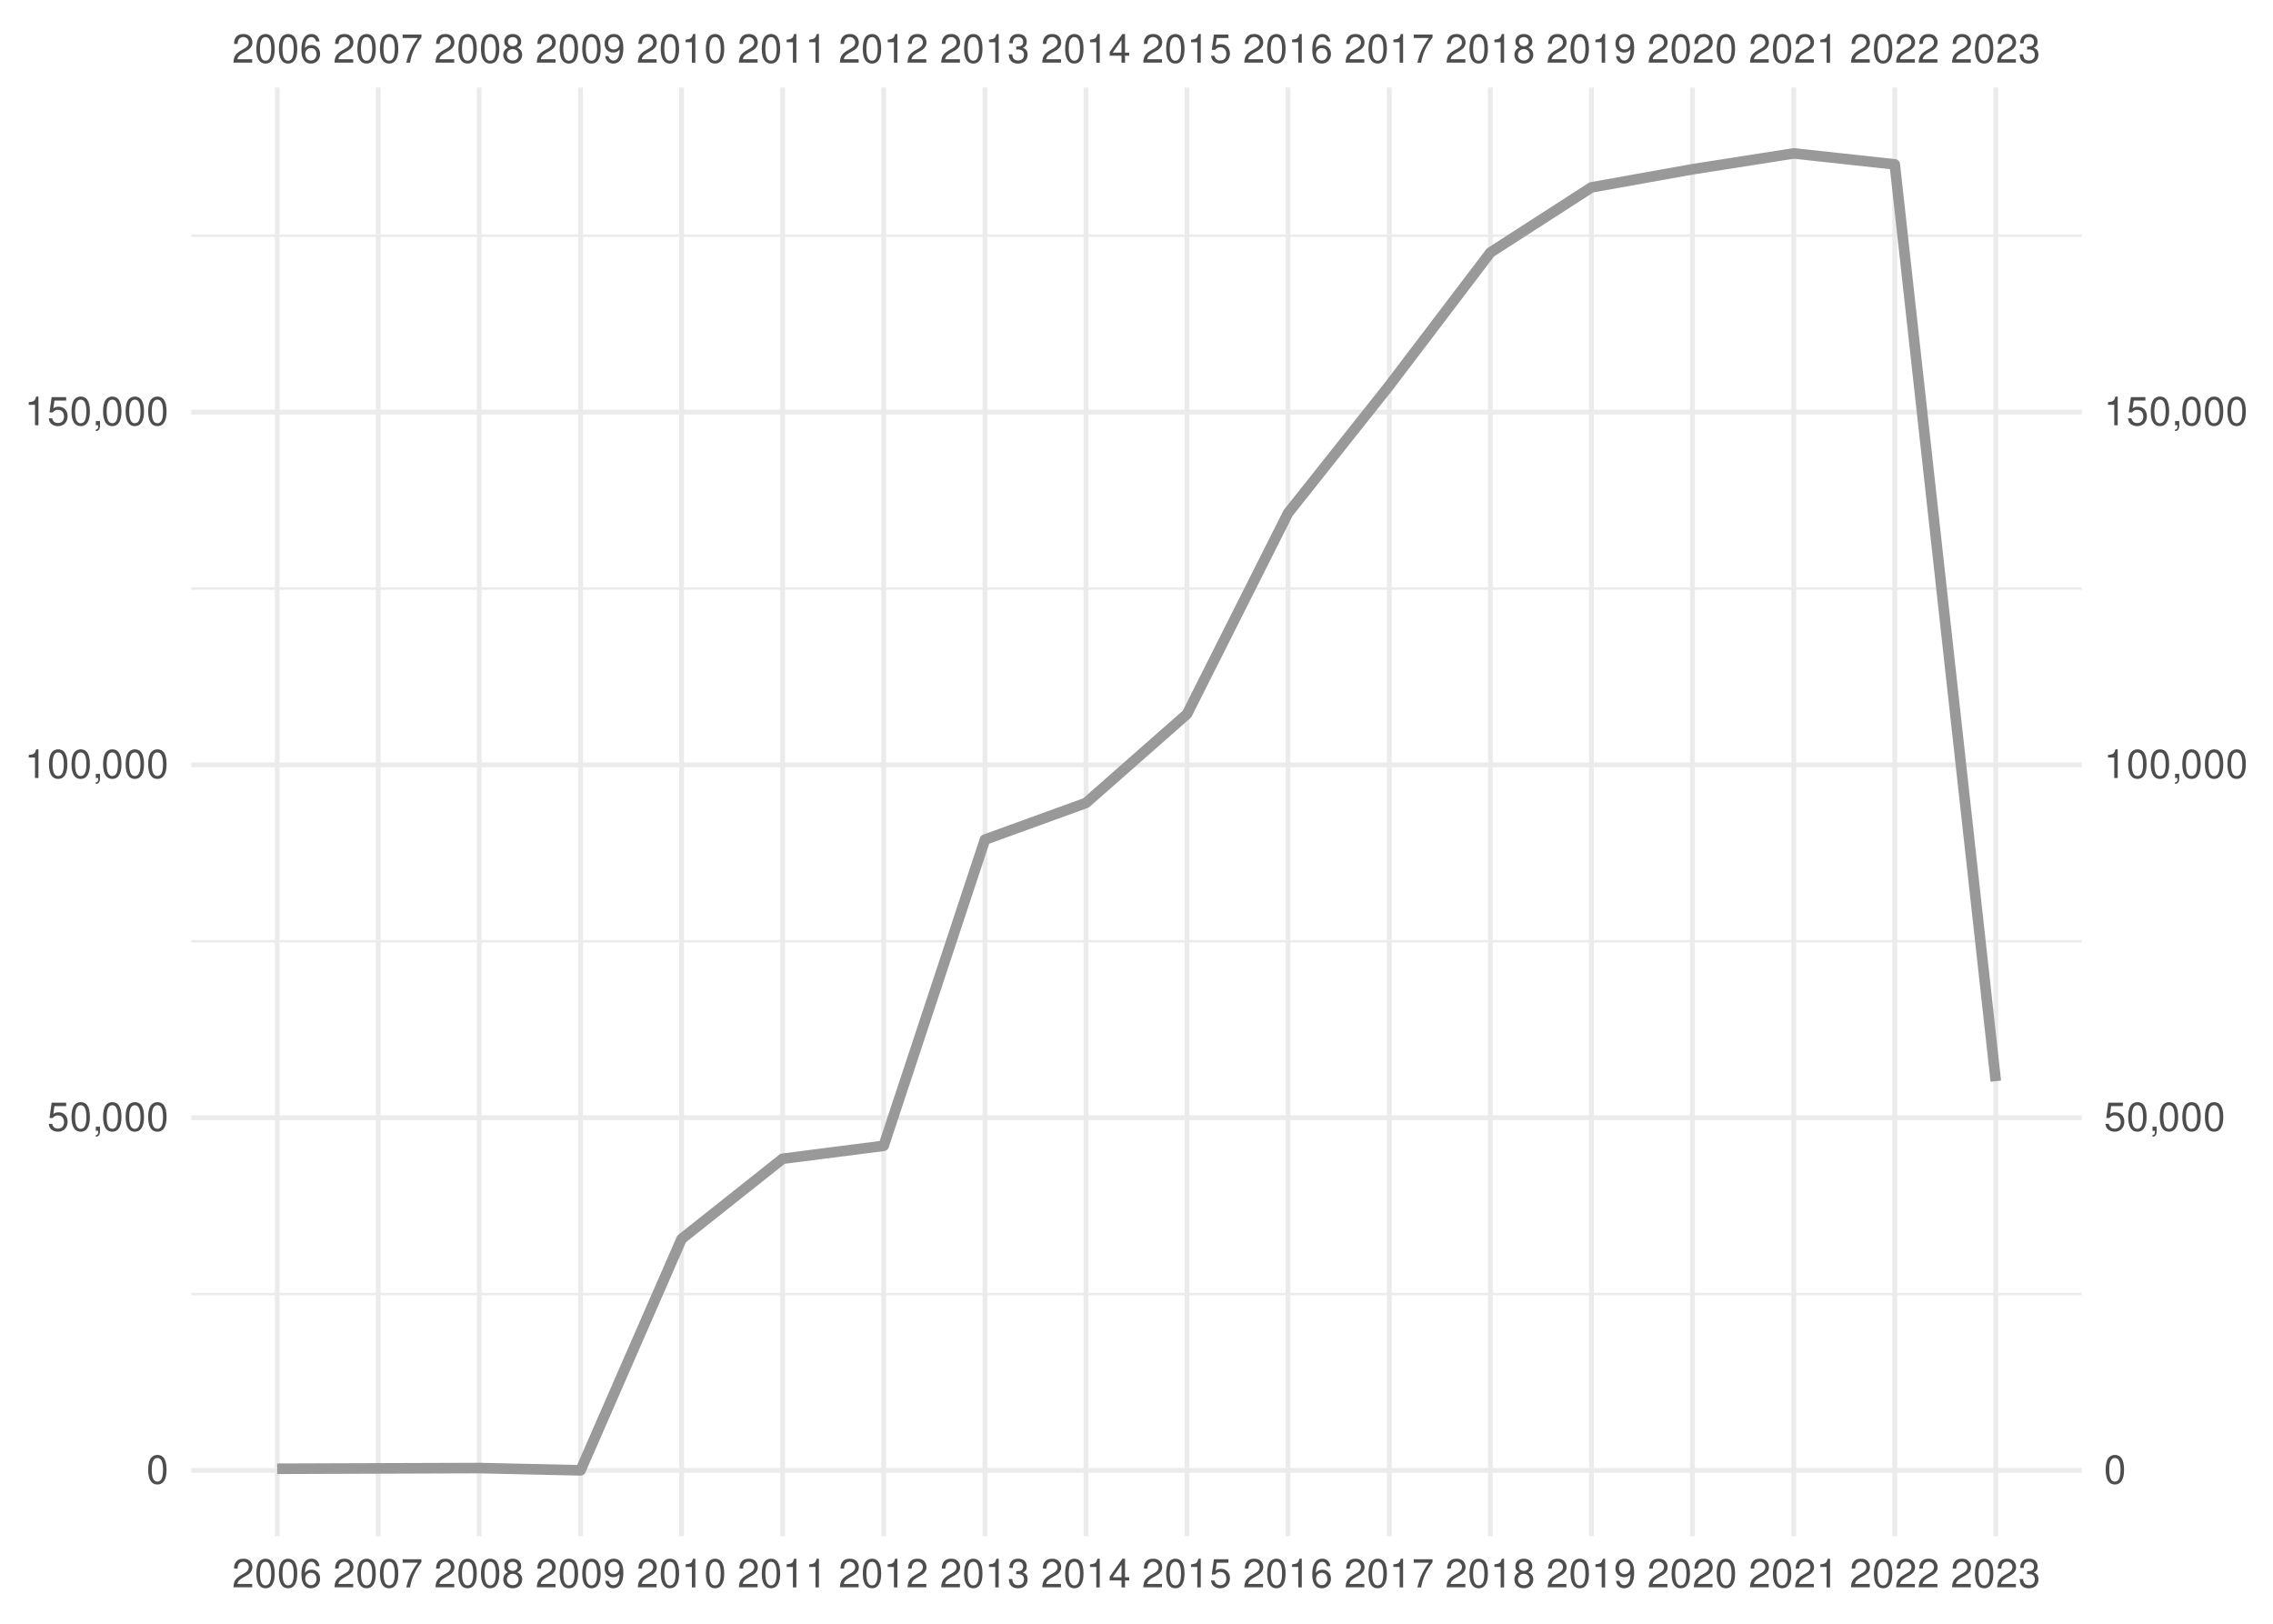
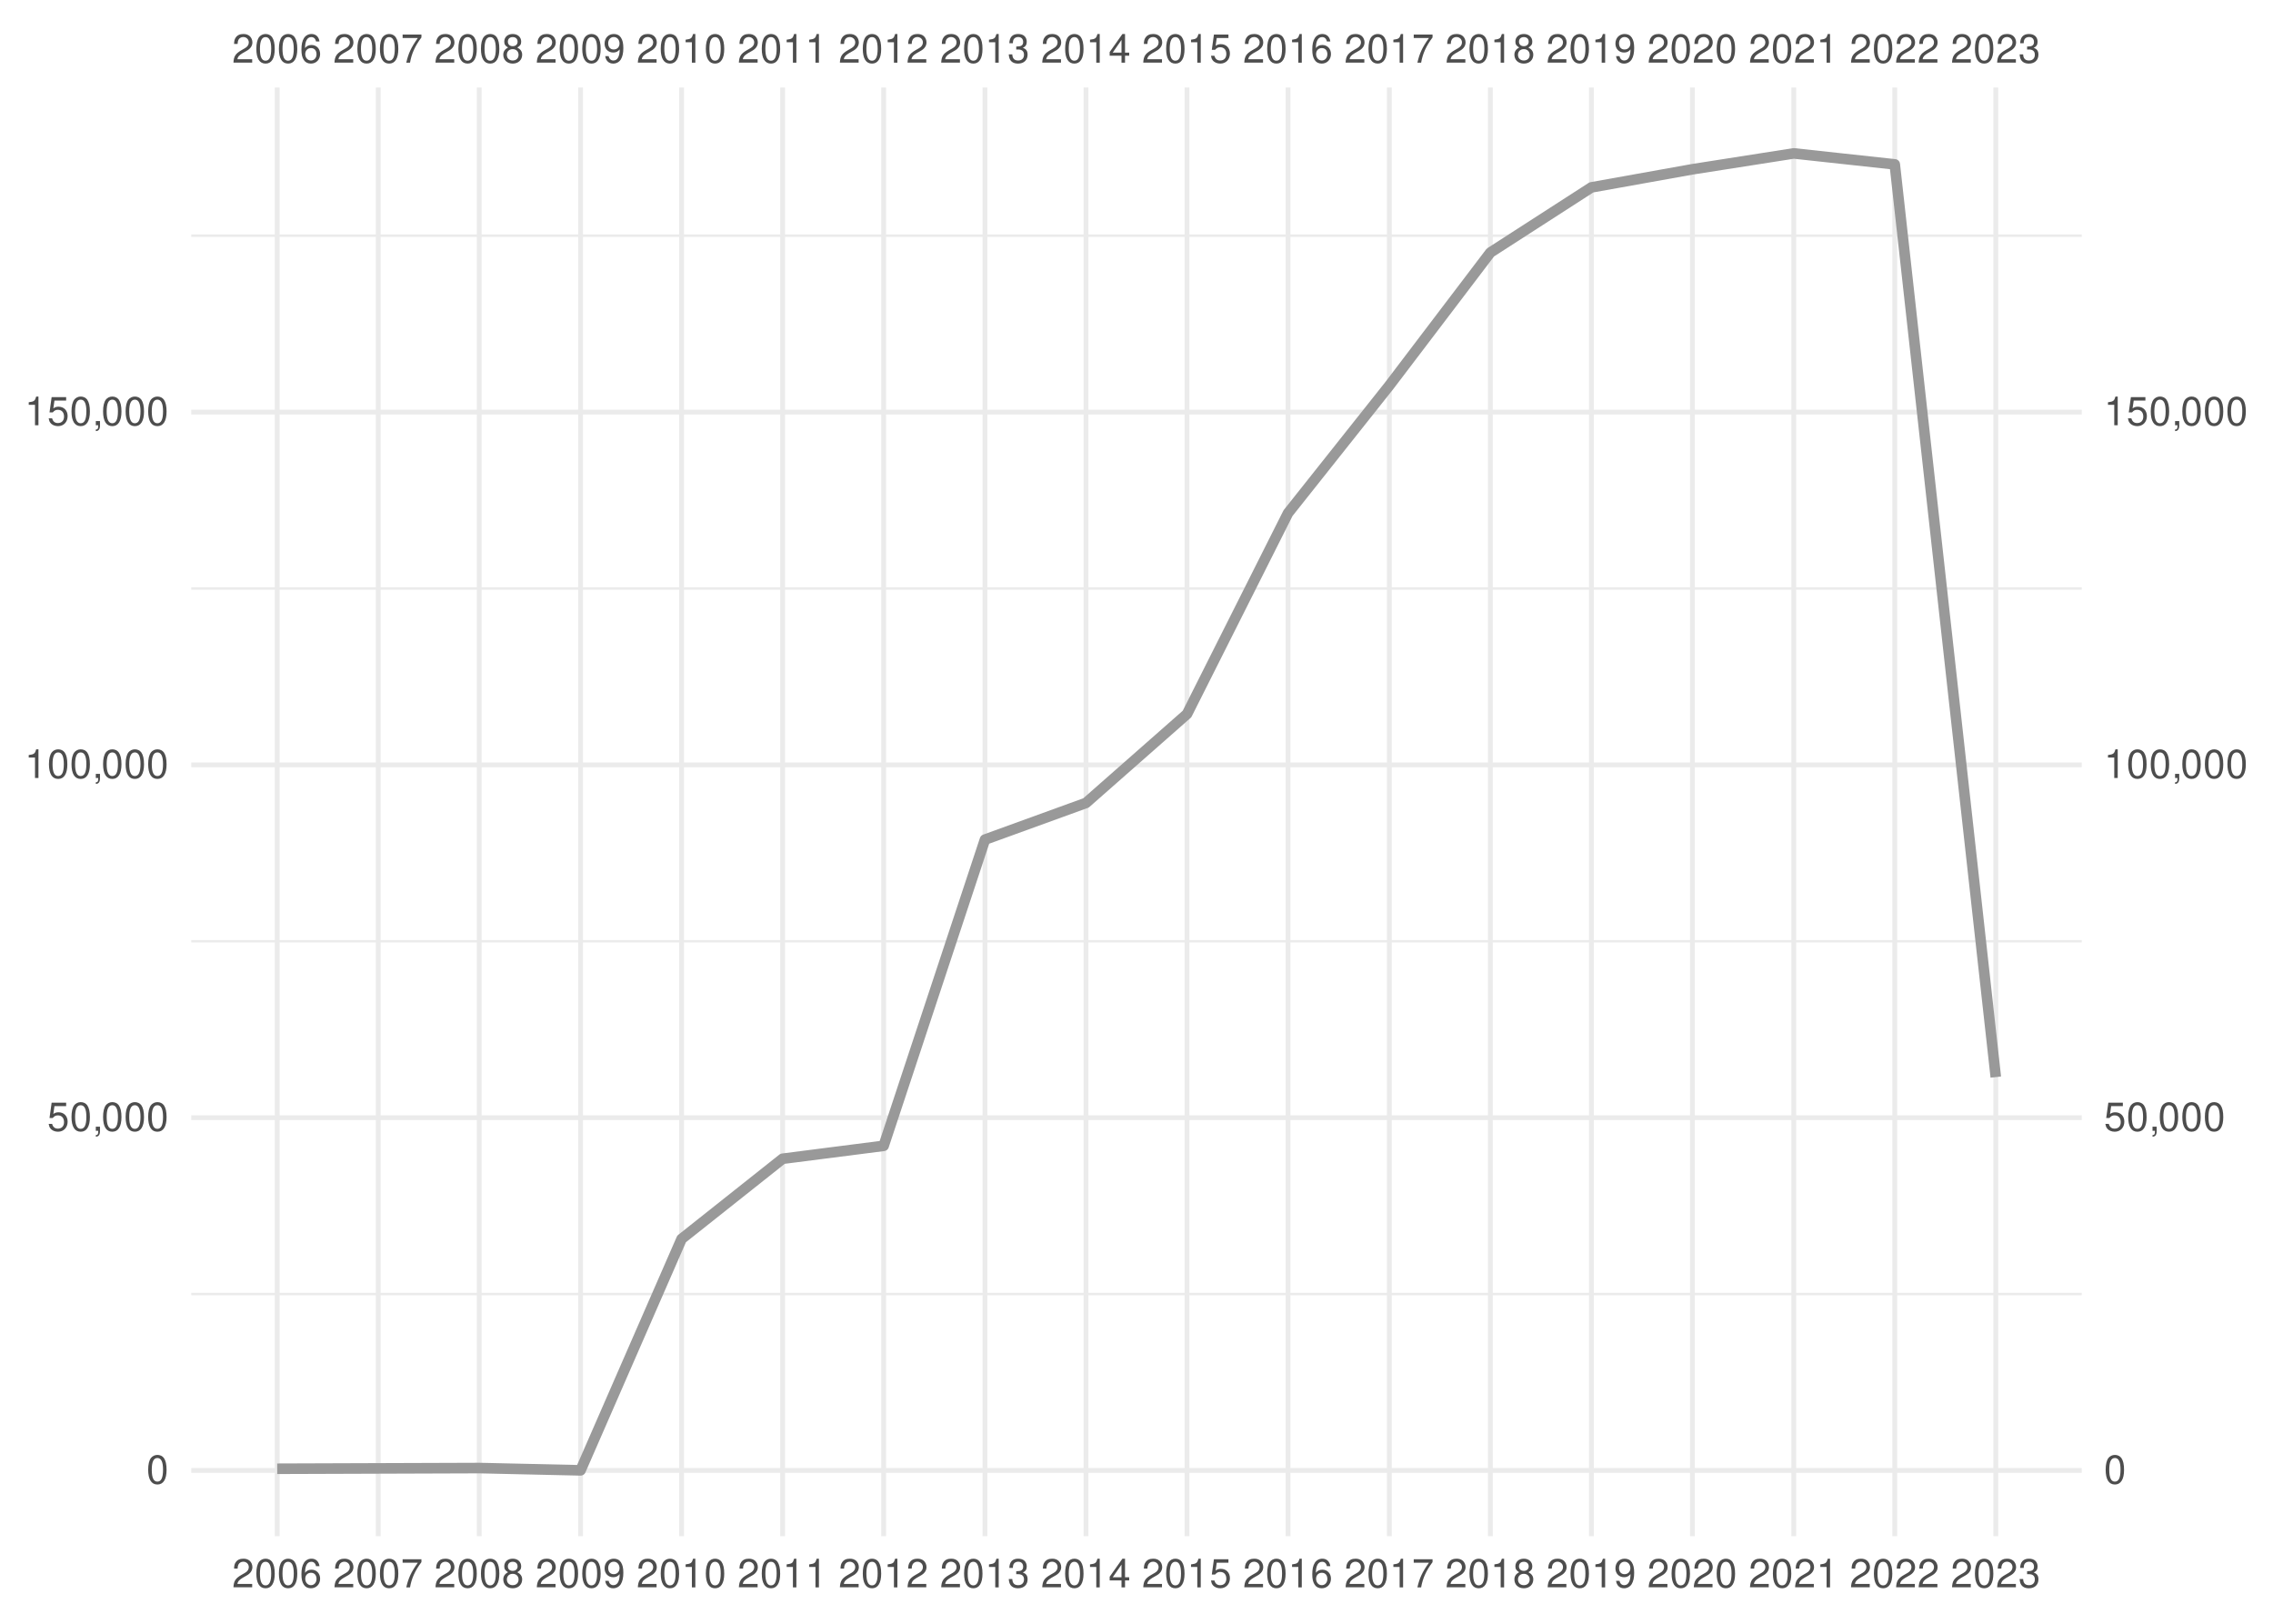
<svg xmlns="http://www.w3.org/2000/svg" xmlns:xlink="http://www.w3.org/1999/xlink" width="504pt" height="360pt" viewBox="0 0 504 360" version="1.1">
  <defs>
    <g>
      <symbol overflow="visible" id="glyph0-0">
        <path style="stroke:none;" d="" />
      </symbol>
      <symbol overflow="visible" id="glyph0-1">
        <path style="stroke:none;" d="M 4.453 -0.766 L 1.172 -0.766 C 1.25 -1.297 1.531 -1.625 2.297 -2.094 L 3.172 -2.594 C 4.047 -3.062 4.5 -3.719 4.5 -4.5 C 4.5 -5.031 4.281 -5.531 3.922 -5.875 C 3.547 -6.203 3.094 -6.359 2.5 -6.359 C 1.703 -6.359 1.125 -6.078 0.781 -5.531 C 0.547 -5.203 0.453 -4.797 0.438 -4.156 L 1.219 -4.156 C 1.234 -4.594 1.297 -4.844 1.406 -5.062 C 1.594 -5.438 2 -5.688 2.469 -5.688 C 3.172 -5.688 3.703 -5.172 3.703 -4.484 C 3.703 -3.969 3.406 -3.531 2.859 -3.219 L 2.047 -2.75 C 0.75 -2 0.375 -1.406 0.297 -0.016 L 4.453 -0.016 Z M 4.453 -0.766 " />
      </symbol>
      <symbol overflow="visible" id="glyph0-2">
        <path style="stroke:none;" d="M 2.422 -6.359 C 1.844 -6.359 1.312 -6.094 0.984 -5.672 C 0.578 -5.109 0.375 -4.25 0.375 -3.078 C 0.375 -0.938 1.078 0.203 2.422 0.203 C 3.734 0.203 4.453 -0.938 4.453 -3.031 C 4.453 -4.25 4.266 -5.078 3.859 -5.672 C 3.531 -6.109 3.016 -6.359 2.422 -6.359 Z M 2.422 -5.672 C 3.25 -5.672 3.672 -4.828 3.672 -3.094 C 3.672 -1.281 3.266 -0.438 2.406 -0.438 C 1.578 -0.438 1.172 -1.312 1.172 -3.062 C 1.172 -4.828 1.578 -5.672 2.422 -5.672 Z M 2.422 -5.672 " />
      </symbol>
      <symbol overflow="visible" id="glyph0-3">
        <path style="stroke:none;" d="M 4.375 -4.703 C 4.234 -5.75 3.562 -6.359 2.609 -6.359 C 1.922 -6.359 1.312 -6.031 0.938 -5.453 C 0.547 -4.828 0.375 -4.062 0.375 -2.906 C 0.375 -1.828 0.531 -1.156 0.906 -0.594 C 1.234 -0.078 1.781 0.203 2.469 0.203 C 3.656 0.203 4.516 -0.688 4.516 -1.922 C 4.516 -3.094 3.719 -3.922 2.609 -3.922 C 1.984 -3.922 1.5 -3.688 1.172 -3.234 C 1.172 -4.797 1.672 -5.672 2.562 -5.672 C 3.109 -5.672 3.484 -5.328 3.609 -4.703 Z M 2.5 -3.234 C 3.25 -3.234 3.719 -2.703 3.719 -1.859 C 3.719 -1.062 3.188 -0.484 2.484 -0.484 C 1.766 -0.484 1.219 -1.094 1.219 -1.906 C 1.219 -2.688 1.734 -3.234 2.5 -3.234 Z M 2.5 -3.234 " />
      </symbol>
      <symbol overflow="visible" id="glyph0-4">
        <path style="stroke:none;" d="M 4.578 -6.234 L 0.406 -6.234 L 0.406 -5.469 L 3.781 -5.469 C 2.281 -3.359 1.688 -2.047 1.219 0 L 2.047 0 C 2.391 -2 3.172 -3.719 4.578 -5.594 Z M 4.578 -6.234 " />
      </symbol>
      <symbol overflow="visible" id="glyph0-5">
        <path style="stroke:none;" d="M 3.438 -3.359 C 4.094 -3.75 4.297 -4.062 4.297 -4.656 C 4.297 -5.672 3.531 -6.359 2.422 -6.359 C 1.312 -6.359 0.547 -5.672 0.547 -4.672 C 0.547 -4.062 0.75 -3.75 1.391 -3.359 C 0.672 -2.984 0.328 -2.469 0.328 -1.766 C 0.328 -0.609 1.172 0.203 2.422 0.203 C 3.656 0.203 4.516 -0.609 4.516 -1.766 C 4.516 -2.469 4.156 -2.984 3.438 -3.359 Z M 2.422 -5.672 C 3.078 -5.672 3.5 -5.281 3.5 -4.641 C 3.5 -4.047 3.062 -3.656 2.422 -3.656 C 1.766 -3.656 1.344 -4.047 1.344 -4.656 C 1.344 -5.281 1.766 -5.672 2.422 -5.672 Z M 2.422 -3 C 3.188 -3 3.719 -2.484 3.719 -1.75 C 3.719 -0.984 3.203 -0.484 2.406 -0.484 C 1.641 -0.484 1.125 -1 1.125 -1.734 C 1.125 -2.5 1.641 -3 2.422 -3 Z M 2.422 -3 " />
      </symbol>
      <symbol overflow="visible" id="glyph0-6">
        <path style="stroke:none;" d="M 0.469 -1.453 C 0.609 -0.406 1.281 0.203 2.234 0.203 C 2.922 0.203 3.547 -0.125 3.922 -0.703 C 4.297 -1.328 4.484 -2.109 4.484 -3.25 C 4.484 -4.328 4.312 -5 3.953 -5.562 C 3.609 -6.094 3.062 -6.359 2.375 -6.359 C 1.188 -6.359 0.328 -5.469 0.328 -4.234 C 0.328 -3.062 1.125 -2.25 2.25 -2.25 C 2.844 -2.25 3.281 -2.453 3.672 -2.938 C 3.672 -1.359 3.172 -0.484 2.281 -0.484 C 1.734 -0.484 1.359 -0.828 1.234 -1.453 Z M 2.359 -5.688 C 3.094 -5.688 3.641 -5.078 3.641 -4.25 C 3.641 -3.469 3.109 -2.922 2.344 -2.922 C 1.594 -2.922 1.125 -3.453 1.125 -4.297 C 1.125 -5.109 1.641 -5.688 2.359 -5.688 Z M 2.359 -5.688 " />
      </symbol>
      <symbol overflow="visible" id="glyph0-7">
        <path style="stroke:none;" d="M 2.281 -4.531 L 2.281 0 L 3.047 0 L 3.047 -6.359 L 2.547 -6.359 C 2.266 -5.391 2.094 -5.25 0.891 -5.094 L 0.891 -4.531 Z M 2.281 -4.531 " />
      </symbol>
      <symbol overflow="visible" id="glyph0-8">
        <path style="stroke:none;" d="M 1.938 -2.922 L 2.359 -2.922 C 3.203 -2.922 3.656 -2.531 3.656 -1.766 C 3.656 -0.969 3.172 -0.484 2.375 -0.484 C 1.516 -0.484 1.109 -0.922 1.062 -1.844 L 0.281 -1.844 C 0.312 -1.344 0.406 -1 0.547 -0.719 C 0.875 -0.109 1.484 0.203 2.344 0.203 C 3.625 0.203 4.453 -0.578 4.453 -1.781 C 4.453 -2.594 4.141 -3.031 3.391 -3.297 C 3.969 -3.531 4.266 -3.969 4.266 -4.609 C 4.266 -5.703 3.547 -6.359 2.359 -6.359 C 1.109 -6.359 0.438 -5.656 0.406 -4.312 L 1.188 -4.312 C 1.203 -4.703 1.234 -4.922 1.328 -5.109 C 1.5 -5.469 1.891 -5.688 2.375 -5.688 C 3.062 -5.688 3.469 -5.266 3.469 -4.578 C 3.469 -4.141 3.312 -3.859 2.969 -3.719 C 2.766 -3.625 2.484 -3.594 1.938 -3.578 Z M 1.938 -2.922 " />
      </symbol>
      <symbol overflow="visible" id="glyph0-9">
        <path style="stroke:none;" d="M 2.875 -1.547 L 2.875 0 L 3.656 0 L 3.656 -1.547 L 4.578 -1.547 L 4.578 -2.234 L 3.656 -2.234 L 3.656 -6.359 L 3.078 -6.359 L 0.25 -2.359 L 0.25 -1.547 Z M 2.875 -2.234 L 0.922 -2.234 L 2.875 -5.047 Z M 2.875 -2.234 " />
      </symbol>
      <symbol overflow="visible" id="glyph0-10">
        <path style="stroke:none;" d="M 4.188 -6.234 L 0.969 -6.234 L 0.5 -2.844 L 1.219 -2.844 C 1.578 -3.266 1.875 -3.422 2.359 -3.422 C 3.203 -3.422 3.719 -2.844 3.719 -1.922 C 3.719 -1.031 3.203 -0.484 2.359 -0.484 C 1.688 -0.484 1.266 -0.828 1.078 -1.531 L 0.312 -1.531 C 0.406 -1.016 0.5 -0.781 0.688 -0.547 C 1.031 -0.078 1.672 0.203 2.375 0.203 C 3.641 0.203 4.516 -0.719 4.516 -2.031 C 4.516 -3.266 3.688 -4.109 2.5 -4.109 C 2.062 -4.109 1.703 -4 1.344 -3.734 L 1.594 -5.469 L 4.188 -5.469 Z M 4.188 -6.234 " />
      </symbol>
      <symbol overflow="visible" id="glyph0-11">
        <path style="stroke:none;" d="M 0.766 -0.922 L 0.766 0 L 1.297 0 L 1.297 0.156 C 1.297 0.766 1.172 0.938 0.766 0.953 L 0.766 1.297 C 1.344 1.312 1.688 0.891 1.688 0.141 L 1.688 -0.922 Z M 0.766 -0.922 " />
      </symbol>
    </g>
    <clipPath id="clip1">
      <path d="M 42.41 286 L 461.59 286 L 461.59 288 L 42.41 288 Z M 42.41 286 " />
    </clipPath>
    <clipPath id="clip2">
      <path d="M 42.41 208 L 461.59 208 L 461.59 209 L 42.41 209 Z M 42.41 208 " />
    </clipPath>
    <clipPath id="clip3">
      <path d="M 42.41 130 L 461.59 130 L 461.59 131 L 42.41 131 Z M 42.41 130 " />
    </clipPath>
    <clipPath id="clip4">
      <path d="M 42.41 51 L 461.59 51 L 461.59 53 L 42.41 53 Z M 42.41 51 " />
    </clipPath>
    <clipPath id="clip5">
      <path d="M 42.41 325 L 461.59 325 L 461.59 327 L 42.41 327 Z M 42.41 325 " />
    </clipPath>
    <clipPath id="clip6">
      <path d="M 42.41 247 L 461.59 247 L 461.59 249 L 42.41 249 Z M 42.41 247 " />
    </clipPath>
    <clipPath id="clip7">
      <path d="M 42.41 169 L 461.59 169 L 461.59 171 L 42.41 171 Z M 42.41 169 " />
    </clipPath>
    <clipPath id="clip8">
      <path d="M 42.41 90 L 461.59 90 L 461.59 92 L 42.41 92 Z M 42.41 90 " />
    </clipPath>
    <clipPath id="clip9">
      <path d="M 60 19.41 L 62 19.41 L 62 340.59 L 60 340.59 Z M 60 19.41 " />
    </clipPath>
    <clipPath id="clip10">
      <path d="M 83 19.41 L 85 19.41 L 85 340.59 L 83 340.59 Z M 83 19.41 " />
    </clipPath>
    <clipPath id="clip11">
      <path d="M 105 19.41 L 107 19.41 L 107 340.59 L 105 340.59 Z M 105 19.41 " />
    </clipPath>
    <clipPath id="clip12">
      <path d="M 128 19.41 L 130 19.41 L 130 340.59 L 128 340.59 Z M 128 19.41 " />
    </clipPath>
    <clipPath id="clip13">
      <path d="M 150 19.41 L 152 19.41 L 152 340.59 L 150 340.59 Z M 150 19.41 " />
    </clipPath>
    <clipPath id="clip14">
      <path d="M 173 19.41 L 175 19.41 L 175 340.59 L 173 340.59 Z M 173 19.41 " />
    </clipPath>
    <clipPath id="clip15">
      <path d="M 195 19.41 L 197 19.41 L 197 340.59 L 195 340.59 Z M 195 19.41 " />
    </clipPath>
    <clipPath id="clip16">
      <path d="M 217 19.41 L 219 19.41 L 219 340.59 L 217 340.59 Z M 217 19.41 " />
    </clipPath>
    <clipPath id="clip17">
      <path d="M 240 19.41 L 242 19.41 L 242 340.59 L 240 340.59 Z M 240 19.41 " />
    </clipPath>
    <clipPath id="clip18">
      <path d="M 262 19.41 L 264 19.41 L 264 340.59 L 262 340.59 Z M 262 19.41 " />
    </clipPath>
    <clipPath id="clip19">
      <path d="M 285 19.41 L 287 19.41 L 287 340.59 L 285 340.59 Z M 285 19.41 " />
    </clipPath>
    <clipPath id="clip20">
      <path d="M 307 19.41 L 309 19.41 L 309 340.59 L 307 340.59 Z M 307 19.41 " />
    </clipPath>
    <clipPath id="clip21">
      <path d="M 329 19.41 L 331 19.41 L 331 340.59 L 329 340.59 Z M 329 19.41 " />
    </clipPath>
    <clipPath id="clip22">
      <path d="M 352 19.41 L 354 19.41 L 354 340.59 L 352 340.59 Z M 352 19.41 " />
    </clipPath>
    <clipPath id="clip23">
      <path d="M 374 19.41 L 376 19.41 L 376 340.59 L 374 340.59 Z M 374 19.41 " />
    </clipPath>
    <clipPath id="clip24">
      <path d="M 397 19.41 L 399 19.41 L 399 340.59 L 397 340.59 Z M 397 19.41 " />
    </clipPath>
    <clipPath id="clip25">
      <path d="M 419 19.41 L 421 19.41 L 421 340.59 L 419 340.59 Z M 419 19.41 " />
    </clipPath>
    <clipPath id="clip26">
      <path d="M 442 19.41 L 444 19.41 L 444 340.59 L 442 340.59 Z M 442 19.41 " />
    </clipPath>
  </defs>
  <g id="surface41">
    <rect x="0" y="0" width="504" height="360" style="fill:rgb(100%,100%,100%);fill-opacity:1;stroke:none;" />
    <g clip-path="url(#clip1)" clip-rule="nonzero">
      <path style="fill:none;stroke-width:0.533;stroke-linecap:butt;stroke-linejoin:round;stroke:rgb(92.157%,92.157%,92.157%);stroke-opacity:1;stroke-miterlimit:10;" d="M 42.41 286.902 L 461.59 286.902 " />
    </g>
    <g clip-path="url(#clip2)" clip-rule="nonzero">
      <path style="fill:none;stroke-width:0.533;stroke-linecap:butt;stroke-linejoin:round;stroke:rgb(92.157%,92.157%,92.157%);stroke-opacity:1;stroke-miterlimit:10;" d="M 42.41 208.688 L 461.59 208.688 " />
    </g>
    <g clip-path="url(#clip3)" clip-rule="nonzero">
      <path style="fill:none;stroke-width:0.533;stroke-linecap:butt;stroke-linejoin:round;stroke:rgb(92.157%,92.157%,92.157%);stroke-opacity:1;stroke-miterlimit:10;" d="M 42.41 130.473 L 461.59 130.473 " />
    </g>
    <g clip-path="url(#clip4)" clip-rule="nonzero">
      <path style="fill:none;stroke-width:0.533;stroke-linecap:butt;stroke-linejoin:round;stroke:rgb(92.157%,92.157%,92.157%);stroke-opacity:1;stroke-miterlimit:10;" d="M 42.41 52.258 L 461.59 52.258 " />
    </g>
    <g clip-path="url(#clip5)" clip-rule="nonzero">
      <path style="fill:none;stroke-width:1.067;stroke-linecap:butt;stroke-linejoin:round;stroke:rgb(92.157%,92.157%,92.157%);stroke-opacity:1;stroke-miterlimit:10;" d="M 42.41 326.012 L 461.59 326.012 " />
    </g>
    <g clip-path="url(#clip6)" clip-rule="nonzero">
      <path style="fill:none;stroke-width:1.067;stroke-linecap:butt;stroke-linejoin:round;stroke:rgb(92.157%,92.157%,92.157%);stroke-opacity:1;stroke-miterlimit:10;" d="M 42.41 247.797 L 461.59 247.797 " />
    </g>
    <g clip-path="url(#clip7)" clip-rule="nonzero">
      <path style="fill:none;stroke-width:1.067;stroke-linecap:butt;stroke-linejoin:round;stroke:rgb(92.157%,92.157%,92.157%);stroke-opacity:1;stroke-miterlimit:10;" d="M 42.41 169.578 L 461.59 169.578 " />
    </g>
    <g clip-path="url(#clip8)" clip-rule="nonzero">
      <path style="fill:none;stroke-width:1.067;stroke-linecap:butt;stroke-linejoin:round;stroke:rgb(92.157%,92.157%,92.157%);stroke-opacity:1;stroke-miterlimit:10;" d="M 42.41 91.363 L 461.59 91.363 " />
    </g>
    <g clip-path="url(#clip9)" clip-rule="nonzero">
      <path style="fill:none;stroke-width:1.067;stroke-linecap:butt;stroke-linejoin:round;stroke:rgb(92.157%,92.157%,92.157%);stroke-opacity:1;stroke-miterlimit:10;" d="M 61.465 340.59 L 61.465 19.41 " />
    </g>
    <g clip-path="url(#clip10)" clip-rule="nonzero">
      <path style="fill:none;stroke-width:1.067;stroke-linecap:butt;stroke-linejoin:round;stroke:rgb(92.157%,92.157%,92.157%);stroke-opacity:1;stroke-miterlimit:10;" d="M 83.867 340.59 L 83.867 19.41 " />
    </g>
    <g clip-path="url(#clip11)" clip-rule="nonzero">
      <path style="fill:none;stroke-width:1.067;stroke-linecap:butt;stroke-linejoin:round;stroke:rgb(92.157%,92.157%,92.157%);stroke-opacity:1;stroke-miterlimit:10;" d="M 106.266 340.59 L 106.266 19.41 " />
    </g>
    <g clip-path="url(#clip12)" clip-rule="nonzero">
      <path style="fill:none;stroke-width:1.067;stroke-linecap:butt;stroke-linejoin:round;stroke:rgb(92.157%,92.157%,92.157%);stroke-opacity:1;stroke-miterlimit:10;" d="M 128.73 340.59 L 128.73 19.41 " />
    </g>
    <g clip-path="url(#clip13)" clip-rule="nonzero">
      <path style="fill:none;stroke-width:1.067;stroke-linecap:butt;stroke-linejoin:round;stroke:rgb(92.157%,92.157%,92.157%);stroke-opacity:1;stroke-miterlimit:10;" d="M 151.133 340.59 L 151.133 19.41 " />
    </g>
    <g clip-path="url(#clip14)" clip-rule="nonzero">
      <path style="fill:none;stroke-width:1.067;stroke-linecap:butt;stroke-linejoin:round;stroke:rgb(92.157%,92.157%,92.157%);stroke-opacity:1;stroke-miterlimit:10;" d="M 173.535 340.59 L 173.535 19.41 " />
    </g>
    <g clip-path="url(#clip15)" clip-rule="nonzero">
      <path style="fill:none;stroke-width:1.067;stroke-linecap:butt;stroke-linejoin:round;stroke:rgb(92.157%,92.157%,92.157%);stroke-opacity:1;stroke-miterlimit:10;" d="M 195.934 340.59 L 195.934 19.41 " />
    </g>
    <g clip-path="url(#clip16)" clip-rule="nonzero">
      <path style="fill:none;stroke-width:1.067;stroke-linecap:butt;stroke-linejoin:round;stroke:rgb(92.157%,92.157%,92.157%);stroke-opacity:1;stroke-miterlimit:10;" d="M 218.398 340.59 L 218.398 19.41 " />
    </g>
    <g clip-path="url(#clip17)" clip-rule="nonzero">
      <path style="fill:none;stroke-width:1.067;stroke-linecap:butt;stroke-linejoin:round;stroke:rgb(92.157%,92.157%,92.157%);stroke-opacity:1;stroke-miterlimit:10;" d="M 240.801 340.59 L 240.801 19.41 " />
    </g>
    <g clip-path="url(#clip18)" clip-rule="nonzero">
      <path style="fill:none;stroke-width:1.067;stroke-linecap:butt;stroke-linejoin:round;stroke:rgb(92.157%,92.157%,92.157%);stroke-opacity:1;stroke-miterlimit:10;" d="M 263.199 340.59 L 263.199 19.41 " />
    </g>
    <g clip-path="url(#clip19)" clip-rule="nonzero">
      <path style="fill:none;stroke-width:1.067;stroke-linecap:butt;stroke-linejoin:round;stroke:rgb(92.157%,92.157%,92.157%);stroke-opacity:1;stroke-miterlimit:10;" d="M 285.602 340.59 L 285.602 19.41 " />
    </g>
    <g clip-path="url(#clip20)" clip-rule="nonzero">
      <path style="fill:none;stroke-width:1.067;stroke-linecap:butt;stroke-linejoin:round;stroke:rgb(92.157%,92.157%,92.157%);stroke-opacity:1;stroke-miterlimit:10;" d="M 308.066 340.59 L 308.066 19.41 " />
    </g>
    <g clip-path="url(#clip21)" clip-rule="nonzero">
      <path style="fill:none;stroke-width:1.067;stroke-linecap:butt;stroke-linejoin:round;stroke:rgb(92.157%,92.157%,92.157%);stroke-opacity:1;stroke-miterlimit:10;" d="M 330.465 340.59 L 330.465 19.41 " />
    </g>
    <g clip-path="url(#clip22)" clip-rule="nonzero">
      <path style="fill:none;stroke-width:1.067;stroke-linecap:butt;stroke-linejoin:round;stroke:rgb(92.157%,92.157%,92.157%);stroke-opacity:1;stroke-miterlimit:10;" d="M 352.867 340.59 L 352.867 19.41 " />
    </g>
    <g clip-path="url(#clip23)" clip-rule="nonzero">
      <path style="fill:none;stroke-width:1.067;stroke-linecap:butt;stroke-linejoin:round;stroke:rgb(92.157%,92.157%,92.157%);stroke-opacity:1;stroke-miterlimit:10;" d="M 375.27 340.59 L 375.27 19.41 " />
    </g>
    <g clip-path="url(#clip24)" clip-rule="nonzero">
      <path style="fill:none;stroke-width:1.067;stroke-linecap:butt;stroke-linejoin:round;stroke:rgb(92.157%,92.157%,92.157%);stroke-opacity:1;stroke-miterlimit:10;" d="M 397.734 340.59 L 397.734 19.41 " />
    </g>
    <g clip-path="url(#clip25)" clip-rule="nonzero">
      <path style="fill:none;stroke-width:1.067;stroke-linecap:butt;stroke-linejoin:round;stroke:rgb(92.157%,92.157%,92.157%);stroke-opacity:1;stroke-miterlimit:10;" d="M 420.133 340.59 L 420.133 19.41 " />
    </g>
    <g clip-path="url(#clip26)" clip-rule="nonzero">
      <path style="fill:none;stroke-width:1.067;stroke-linecap:butt;stroke-linejoin:round;stroke:rgb(92.157%,92.157%,92.157%);stroke-opacity:1;stroke-miterlimit:10;" d="M 442.535 340.59 L 442.535 19.41 " />
    </g>
-     <path style="fill:none;stroke-width:2.347;stroke-linecap:butt;stroke-linejoin:round;stroke:rgb(60%,60%,60%);stroke-opacity:1;stroke-miterlimit:10;" d="M 61.465 325.637 L 106.266 325.484 L 128.73 325.988 L 151.133 274.68 L 173.535 256.906 L 195.934 254.039 L 218.398 186.152 L 240.801 178.02 L 263.199 158.309 L 285.602 113.762 L 308.066 85.469 L 330.465 55.988 L 352.867 41.547 L 375.27 37.531 L 397.734 34.012 L 420.133 36.445 L 442.535 239.703 " />
+     <path style="fill:none;stroke-width:2.347;stroke-linecap:butt;stroke-linejoin:round;stroke:rgb(60%,60%,60%);stroke-opacity:1;stroke-miterlimit:10;" d="M 61.465 325.637 L 106.266 325.484 L 128.73 325.988 L 151.133 274.68 L 173.535 256.906 L 195.934 254.039 L 218.398 186.152 L 240.801 178.02 L 263.199 158.309 L 285.602 113.762 L 308.066 85.469 L 330.465 55.988 L 352.867 41.547 L 375.27 37.531 L 397.734 34.012 L 420.133 36.445 L 442.535 238.797 " />
    <g style="fill:rgb(30.196%,30.196%,30.196%);fill-opacity:1;">
      <use xlink:href="#glyph0-1" x="51.465" y="13.896" />
      <use xlink:href="#glyph0-2" x="56.465" y="13.896" />
      <use xlink:href="#glyph0-2" x="61.465" y="13.896" />
      <use xlink:href="#glyph0-3" x="66.465" y="13.896" />
    </g>
    <g style="fill:rgb(30.196%,30.196%,30.196%);fill-opacity:1;">
      <use xlink:href="#glyph0-1" x="73.867" y="13.896" />
      <use xlink:href="#glyph0-2" x="78.867" y="13.896" />
      <use xlink:href="#glyph0-2" x="83.867" y="13.896" />
      <use xlink:href="#glyph0-4" x="88.867" y="13.896" />
    </g>
    <g style="fill:rgb(30.196%,30.196%,30.196%);fill-opacity:1;">
      <use xlink:href="#glyph0-1" x="96.266" y="13.896" />
      <use xlink:href="#glyph0-2" x="101.266" y="13.896" />
      <use xlink:href="#glyph0-2" x="106.266" y="13.896" />
      <use xlink:href="#glyph0-5" x="111.266" y="13.896" />
    </g>
    <g style="fill:rgb(30.196%,30.196%,30.196%);fill-opacity:1;">
      <use xlink:href="#glyph0-1" x="118.73" y="13.896" />
      <use xlink:href="#glyph0-2" x="123.73" y="13.896" />
      <use xlink:href="#glyph0-2" x="128.73" y="13.896" />
      <use xlink:href="#glyph0-6" x="133.73" y="13.896" />
    </g>
    <g style="fill:rgb(30.196%,30.196%,30.196%);fill-opacity:1;">
      <use xlink:href="#glyph0-1" x="141.133" y="13.896" />
      <use xlink:href="#glyph0-2" x="146.133" y="13.896" />
      <use xlink:href="#glyph0-7" x="151.133" y="13.896" />
      <use xlink:href="#glyph0-2" x="156.133" y="13.896" />
    </g>
    <g style="fill:rgb(30.196%,30.196%,30.196%);fill-opacity:1;">
      <use xlink:href="#glyph0-1" x="163.535" y="13.896" />
      <use xlink:href="#glyph0-2" x="168.535" y="13.896" />
      <use xlink:href="#glyph0-7" x="173.535" y="13.896" />
      <use xlink:href="#glyph0-7" x="178.535" y="13.896" />
    </g>
    <g style="fill:rgb(30.196%,30.196%,30.196%);fill-opacity:1;">
      <use xlink:href="#glyph0-1" x="185.934" y="13.896" />
      <use xlink:href="#glyph0-2" x="190.934" y="13.896" />
      <use xlink:href="#glyph0-7" x="195.934" y="13.896" />
      <use xlink:href="#glyph0-1" x="200.934" y="13.896" />
    </g>
    <g style="fill:rgb(30.196%,30.196%,30.196%);fill-opacity:1;">
      <use xlink:href="#glyph0-1" x="208.398" y="13.896" />
      <use xlink:href="#glyph0-2" x="213.398" y="13.896" />
      <use xlink:href="#glyph0-7" x="218.398" y="13.896" />
      <use xlink:href="#glyph0-8" x="223.398" y="13.896" />
    </g>
    <g style="fill:rgb(30.196%,30.196%,30.196%);fill-opacity:1;">
      <use xlink:href="#glyph0-1" x="230.801" y="13.896" />
      <use xlink:href="#glyph0-2" x="235.801" y="13.896" />
      <use xlink:href="#glyph0-7" x="240.801" y="13.896" />
      <use xlink:href="#glyph0-9" x="245.801" y="13.896" />
    </g>
    <g style="fill:rgb(30.196%,30.196%,30.196%);fill-opacity:1;">
      <use xlink:href="#glyph0-1" x="253.199" y="13.896" />
      <use xlink:href="#glyph0-2" x="258.199" y="13.896" />
      <use xlink:href="#glyph0-7" x="263.199" y="13.896" />
      <use xlink:href="#glyph0-10" x="268.199" y="13.896" />
    </g>
    <g style="fill:rgb(30.196%,30.196%,30.196%);fill-opacity:1;">
      <use xlink:href="#glyph0-1" x="275.602" y="13.896" />
      <use xlink:href="#glyph0-2" x="280.602" y="13.896" />
      <use xlink:href="#glyph0-7" x="285.602" y="13.896" />
      <use xlink:href="#glyph0-3" x="290.602" y="13.896" />
    </g>
    <g style="fill:rgb(30.196%,30.196%,30.196%);fill-opacity:1;">
      <use xlink:href="#glyph0-1" x="298.066" y="13.896" />
      <use xlink:href="#glyph0-2" x="303.066" y="13.896" />
      <use xlink:href="#glyph0-7" x="308.066" y="13.896" />
      <use xlink:href="#glyph0-4" x="313.066" y="13.896" />
    </g>
    <g style="fill:rgb(30.196%,30.196%,30.196%);fill-opacity:1;">
      <use xlink:href="#glyph0-1" x="320.465" y="13.896" />
      <use xlink:href="#glyph0-2" x="325.465" y="13.896" />
      <use xlink:href="#glyph0-7" x="330.465" y="13.896" />
      <use xlink:href="#glyph0-5" x="335.465" y="13.896" />
    </g>
    <g style="fill:rgb(30.196%,30.196%,30.196%);fill-opacity:1;">
      <use xlink:href="#glyph0-1" x="342.867" y="13.896" />
      <use xlink:href="#glyph0-2" x="347.867" y="13.896" />
      <use xlink:href="#glyph0-7" x="352.867" y="13.896" />
      <use xlink:href="#glyph0-6" x="357.867" y="13.896" />
    </g>
    <g style="fill:rgb(30.196%,30.196%,30.196%);fill-opacity:1;">
      <use xlink:href="#glyph0-1" x="365.27" y="13.896" />
      <use xlink:href="#glyph0-2" x="370.27" y="13.896" />
      <use xlink:href="#glyph0-1" x="375.27" y="13.896" />
      <use xlink:href="#glyph0-2" x="380.27" y="13.896" />
    </g>
    <g style="fill:rgb(30.196%,30.196%,30.196%);fill-opacity:1;">
      <use xlink:href="#glyph0-1" x="387.734" y="13.896" />
      <use xlink:href="#glyph0-2" x="392.734" y="13.896" />
      <use xlink:href="#glyph0-1" x="397.734" y="13.896" />
      <use xlink:href="#glyph0-7" x="402.734" y="13.896" />
    </g>
    <g style="fill:rgb(30.196%,30.196%,30.196%);fill-opacity:1;">
      <use xlink:href="#glyph0-1" x="410.133" y="13.896" />
      <use xlink:href="#glyph0-2" x="415.133" y="13.896" />
      <use xlink:href="#glyph0-1" x="420.133" y="13.896" />
      <use xlink:href="#glyph0-1" x="425.133" y="13.896" />
    </g>
    <g style="fill:rgb(30.196%,30.196%,30.196%);fill-opacity:1;">
      <use xlink:href="#glyph0-1" x="432.535" y="13.896" />
      <use xlink:href="#glyph0-2" x="437.535" y="13.896" />
      <use xlink:href="#glyph0-1" x="442.535" y="13.896" />
      <use xlink:href="#glyph0-8" x="447.535" y="13.896" />
    </g>
    <g style="fill:rgb(30.196%,30.196%,30.196%);fill-opacity:1;">
      <use xlink:href="#glyph0-2" x="32.48" y="328.927" />
    </g>
    <g style="fill:rgb(30.196%,30.196%,30.196%);fill-opacity:1;">
      <use xlink:href="#glyph0-10" x="10.48" y="250.712" />
      <use xlink:href="#glyph0-2" x="15.48" y="250.712" />
      <use xlink:href="#glyph0-11" x="20.48" y="250.712" />
      <use xlink:href="#glyph0-2" x="22.48" y="250.712" />
      <use xlink:href="#glyph0-2" x="27.48" y="250.712" />
      <use xlink:href="#glyph0-2" x="32.48" y="250.712" />
    </g>
    <g style="fill:rgb(30.196%,30.196%,30.196%);fill-opacity:1;">
      <use xlink:href="#glyph0-7" x="5.48" y="172.493" />
      <use xlink:href="#glyph0-2" x="10.48" y="172.493" />
      <use xlink:href="#glyph0-2" x="15.48" y="172.493" />
      <use xlink:href="#glyph0-11" x="20.48" y="172.493" />
      <use xlink:href="#glyph0-2" x="22.48" y="172.493" />
      <use xlink:href="#glyph0-2" x="27.48" y="172.493" />
      <use xlink:href="#glyph0-2" x="32.48" y="172.493" />
    </g>
    <g style="fill:rgb(30.196%,30.196%,30.196%);fill-opacity:1;">
      <use xlink:href="#glyph0-7" x="5.48" y="94.278" />
      <use xlink:href="#glyph0-10" x="10.48" y="94.278" />
      <use xlink:href="#glyph0-2" x="15.48" y="94.278" />
      <use xlink:href="#glyph0-11" x="20.48" y="94.278" />
      <use xlink:href="#glyph0-2" x="22.48" y="94.278" />
      <use xlink:href="#glyph0-2" x="27.48" y="94.278" />
      <use xlink:href="#glyph0-2" x="32.48" y="94.278" />
    </g>
    <g style="fill:rgb(30.196%,30.196%,30.196%);fill-opacity:1;">
      <use xlink:href="#glyph0-2" x="466.52" y="328.927" />
    </g>
    <g style="fill:rgb(30.196%,30.196%,30.196%);fill-opacity:1;">
      <use xlink:href="#glyph0-10" x="466.52" y="250.712" />
      <use xlink:href="#glyph0-2" x="471.52" y="250.712" />
      <use xlink:href="#glyph0-11" x="476.52" y="250.712" />
      <use xlink:href="#glyph0-2" x="478.52" y="250.712" />
      <use xlink:href="#glyph0-2" x="483.52" y="250.712" />
      <use xlink:href="#glyph0-2" x="488.52" y="250.712" />
    </g>
    <g style="fill:rgb(30.196%,30.196%,30.196%);fill-opacity:1;">
      <use xlink:href="#glyph0-7" x="466.52" y="172.493" />
      <use xlink:href="#glyph0-2" x="471.52" y="172.493" />
      <use xlink:href="#glyph0-2" x="476.52" y="172.493" />
      <use xlink:href="#glyph0-11" x="481.52" y="172.493" />
      <use xlink:href="#glyph0-2" x="483.52" y="172.493" />
      <use xlink:href="#glyph0-2" x="488.52" y="172.493" />
      <use xlink:href="#glyph0-2" x="493.52" y="172.493" />
    </g>
    <g style="fill:rgb(30.196%,30.196%,30.196%);fill-opacity:1;">
      <use xlink:href="#glyph0-7" x="466.52" y="94.278" />
      <use xlink:href="#glyph0-10" x="471.52" y="94.278" />
      <use xlink:href="#glyph0-2" x="476.52" y="94.278" />
      <use xlink:href="#glyph0-11" x="481.52" y="94.278" />
      <use xlink:href="#glyph0-2" x="483.52" y="94.278" />
      <use xlink:href="#glyph0-2" x="488.52" y="94.278" />
      <use xlink:href="#glyph0-2" x="493.52" y="94.278" />
    </g>
    <g style="fill:rgb(30.196%,30.196%,30.196%);fill-opacity:1;">
      <use xlink:href="#glyph0-1" x="51.465" y="351.935" />
      <use xlink:href="#glyph0-2" x="56.465" y="351.935" />
      <use xlink:href="#glyph0-2" x="61.465" y="351.935" />
      <use xlink:href="#glyph0-3" x="66.465" y="351.935" />
    </g>
    <g style="fill:rgb(30.196%,30.196%,30.196%);fill-opacity:1;">
      <use xlink:href="#glyph0-1" x="73.867" y="351.935" />
      <use xlink:href="#glyph0-2" x="78.867" y="351.935" />
      <use xlink:href="#glyph0-2" x="83.867" y="351.935" />
      <use xlink:href="#glyph0-4" x="88.867" y="351.935" />
    </g>
    <g style="fill:rgb(30.196%,30.196%,30.196%);fill-opacity:1;">
      <use xlink:href="#glyph0-1" x="96.266" y="351.935" />
      <use xlink:href="#glyph0-2" x="101.266" y="351.935" />
      <use xlink:href="#glyph0-2" x="106.266" y="351.935" />
      <use xlink:href="#glyph0-5" x="111.266" y="351.935" />
    </g>
    <g style="fill:rgb(30.196%,30.196%,30.196%);fill-opacity:1;">
      <use xlink:href="#glyph0-1" x="118.73" y="351.935" />
      <use xlink:href="#glyph0-2" x="123.73" y="351.935" />
      <use xlink:href="#glyph0-2" x="128.73" y="351.935" />
      <use xlink:href="#glyph0-6" x="133.73" y="351.935" />
    </g>
    <g style="fill:rgb(30.196%,30.196%,30.196%);fill-opacity:1;">
      <use xlink:href="#glyph0-1" x="141.133" y="351.935" />
      <use xlink:href="#glyph0-2" x="146.133" y="351.935" />
      <use xlink:href="#glyph0-7" x="151.133" y="351.935" />
      <use xlink:href="#glyph0-2" x="156.133" y="351.935" />
    </g>
    <g style="fill:rgb(30.196%,30.196%,30.196%);fill-opacity:1;">
      <use xlink:href="#glyph0-1" x="163.535" y="351.935" />
      <use xlink:href="#glyph0-2" x="168.535" y="351.935" />
      <use xlink:href="#glyph0-7" x="173.535" y="351.935" />
      <use xlink:href="#glyph0-7" x="178.535" y="351.935" />
    </g>
    <g style="fill:rgb(30.196%,30.196%,30.196%);fill-opacity:1;">
      <use xlink:href="#glyph0-1" x="185.934" y="351.935" />
      <use xlink:href="#glyph0-2" x="190.934" y="351.935" />
      <use xlink:href="#glyph0-7" x="195.934" y="351.935" />
      <use xlink:href="#glyph0-1" x="200.934" y="351.935" />
    </g>
    <g style="fill:rgb(30.196%,30.196%,30.196%);fill-opacity:1;">
      <use xlink:href="#glyph0-1" x="208.398" y="351.935" />
      <use xlink:href="#glyph0-2" x="213.398" y="351.935" />
      <use xlink:href="#glyph0-7" x="218.398" y="351.935" />
      <use xlink:href="#glyph0-8" x="223.398" y="351.935" />
    </g>
    <g style="fill:rgb(30.196%,30.196%,30.196%);fill-opacity:1;">
      <use xlink:href="#glyph0-1" x="230.801" y="351.935" />
      <use xlink:href="#glyph0-2" x="235.801" y="351.935" />
      <use xlink:href="#glyph0-7" x="240.801" y="351.935" />
      <use xlink:href="#glyph0-9" x="245.801" y="351.935" />
    </g>
    <g style="fill:rgb(30.196%,30.196%,30.196%);fill-opacity:1;">
      <use xlink:href="#glyph0-1" x="253.199" y="351.935" />
      <use xlink:href="#glyph0-2" x="258.199" y="351.935" />
      <use xlink:href="#glyph0-7" x="263.199" y="351.935" />
      <use xlink:href="#glyph0-10" x="268.199" y="351.935" />
    </g>
    <g style="fill:rgb(30.196%,30.196%,30.196%);fill-opacity:1;">
      <use xlink:href="#glyph0-1" x="275.602" y="351.935" />
      <use xlink:href="#glyph0-2" x="280.602" y="351.935" />
      <use xlink:href="#glyph0-7" x="285.602" y="351.935" />
      <use xlink:href="#glyph0-3" x="290.602" y="351.935" />
    </g>
    <g style="fill:rgb(30.196%,30.196%,30.196%);fill-opacity:1;">
      <use xlink:href="#glyph0-1" x="298.066" y="351.935" />
      <use xlink:href="#glyph0-2" x="303.066" y="351.935" />
      <use xlink:href="#glyph0-7" x="308.066" y="351.935" />
      <use xlink:href="#glyph0-4" x="313.066" y="351.935" />
    </g>
    <g style="fill:rgb(30.196%,30.196%,30.196%);fill-opacity:1;">
      <use xlink:href="#glyph0-1" x="320.465" y="351.935" />
      <use xlink:href="#glyph0-2" x="325.465" y="351.935" />
      <use xlink:href="#glyph0-7" x="330.465" y="351.935" />
      <use xlink:href="#glyph0-5" x="335.465" y="351.935" />
    </g>
    <g style="fill:rgb(30.196%,30.196%,30.196%);fill-opacity:1;">
      <use xlink:href="#glyph0-1" x="342.867" y="351.935" />
      <use xlink:href="#glyph0-2" x="347.867" y="351.935" />
      <use xlink:href="#glyph0-7" x="352.867" y="351.935" />
      <use xlink:href="#glyph0-6" x="357.867" y="351.935" />
    </g>
    <g style="fill:rgb(30.196%,30.196%,30.196%);fill-opacity:1;">
      <use xlink:href="#glyph0-1" x="365.27" y="351.935" />
      <use xlink:href="#glyph0-2" x="370.27" y="351.935" />
      <use xlink:href="#glyph0-1" x="375.27" y="351.935" />
      <use xlink:href="#glyph0-2" x="380.27" y="351.935" />
    </g>
    <g style="fill:rgb(30.196%,30.196%,30.196%);fill-opacity:1;">
      <use xlink:href="#glyph0-1" x="387.734" y="351.935" />
      <use xlink:href="#glyph0-2" x="392.734" y="351.935" />
      <use xlink:href="#glyph0-1" x="397.734" y="351.935" />
      <use xlink:href="#glyph0-7" x="402.734" y="351.935" />
    </g>
    <g style="fill:rgb(30.196%,30.196%,30.196%);fill-opacity:1;">
      <use xlink:href="#glyph0-1" x="410.133" y="351.935" />
      <use xlink:href="#glyph0-2" x="415.133" y="351.935" />
      <use xlink:href="#glyph0-1" x="420.133" y="351.935" />
      <use xlink:href="#glyph0-1" x="425.133" y="351.935" />
    </g>
    <g style="fill:rgb(30.196%,30.196%,30.196%);fill-opacity:1;">
      <use xlink:href="#glyph0-1" x="432.535" y="351.935" />
      <use xlink:href="#glyph0-2" x="437.535" y="351.935" />
      <use xlink:href="#glyph0-1" x="442.535" y="351.935" />
      <use xlink:href="#glyph0-8" x="447.535" y="351.935" />
    </g>
  </g>
</svg>
